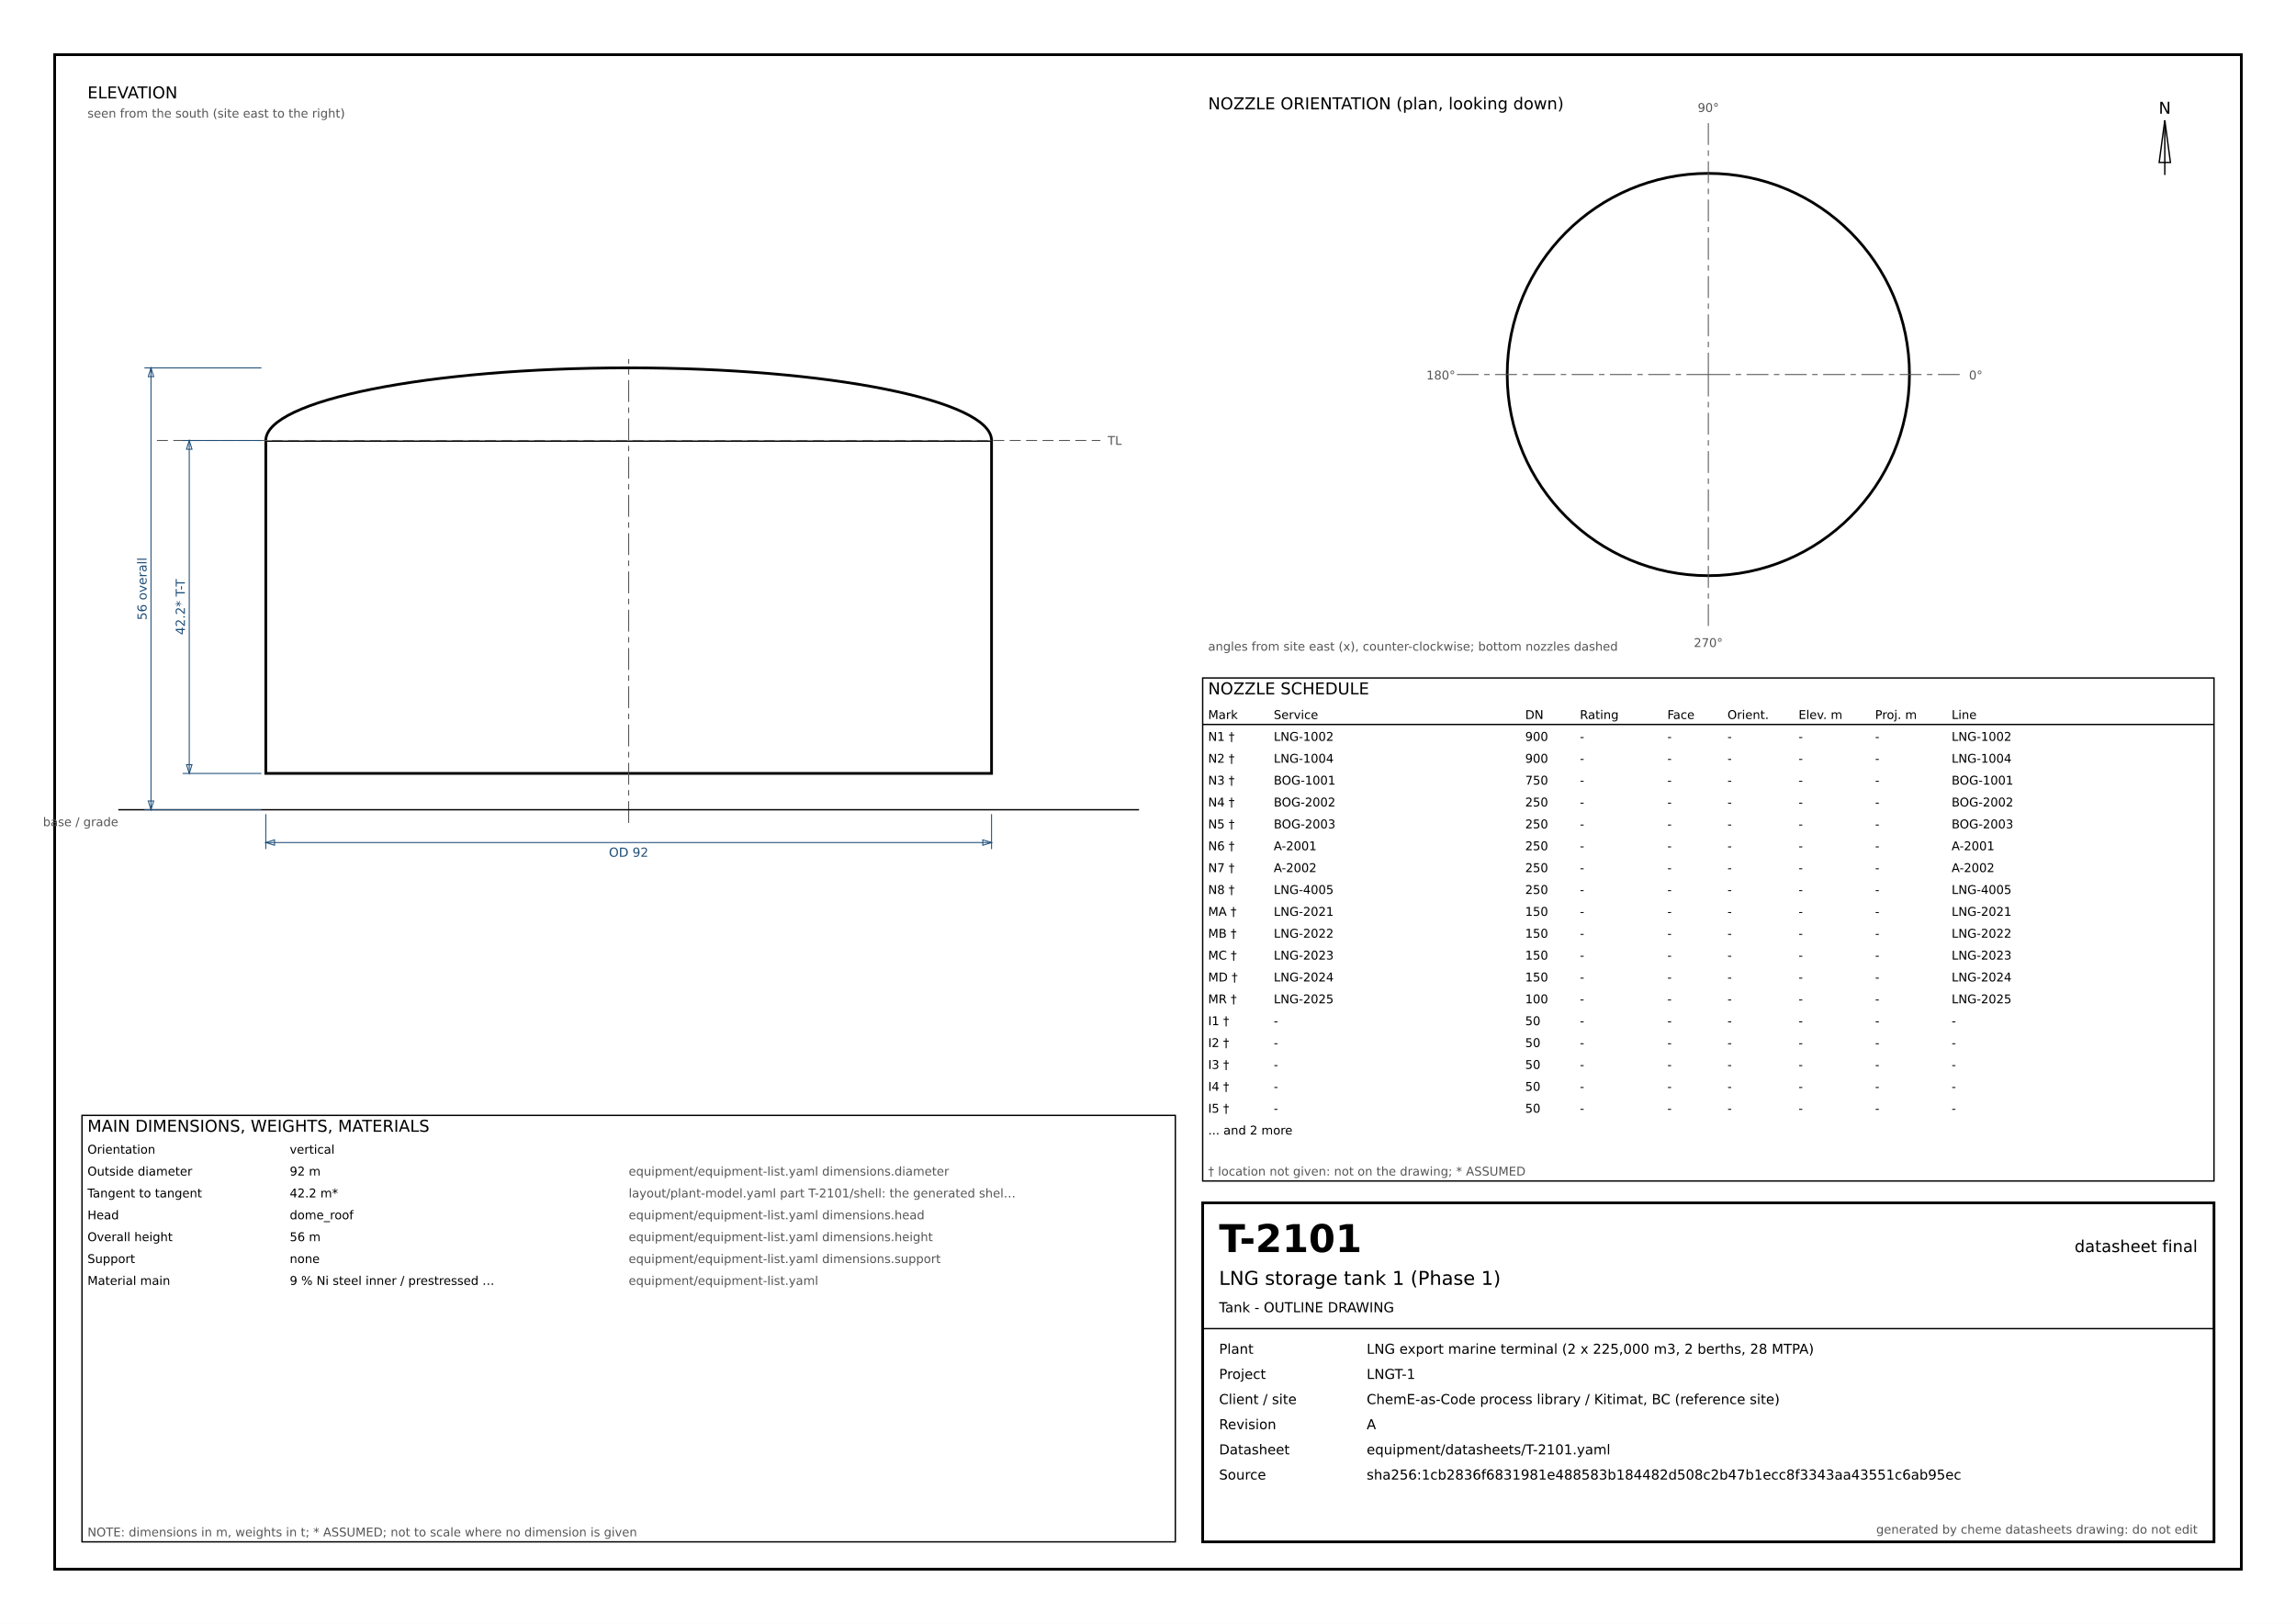
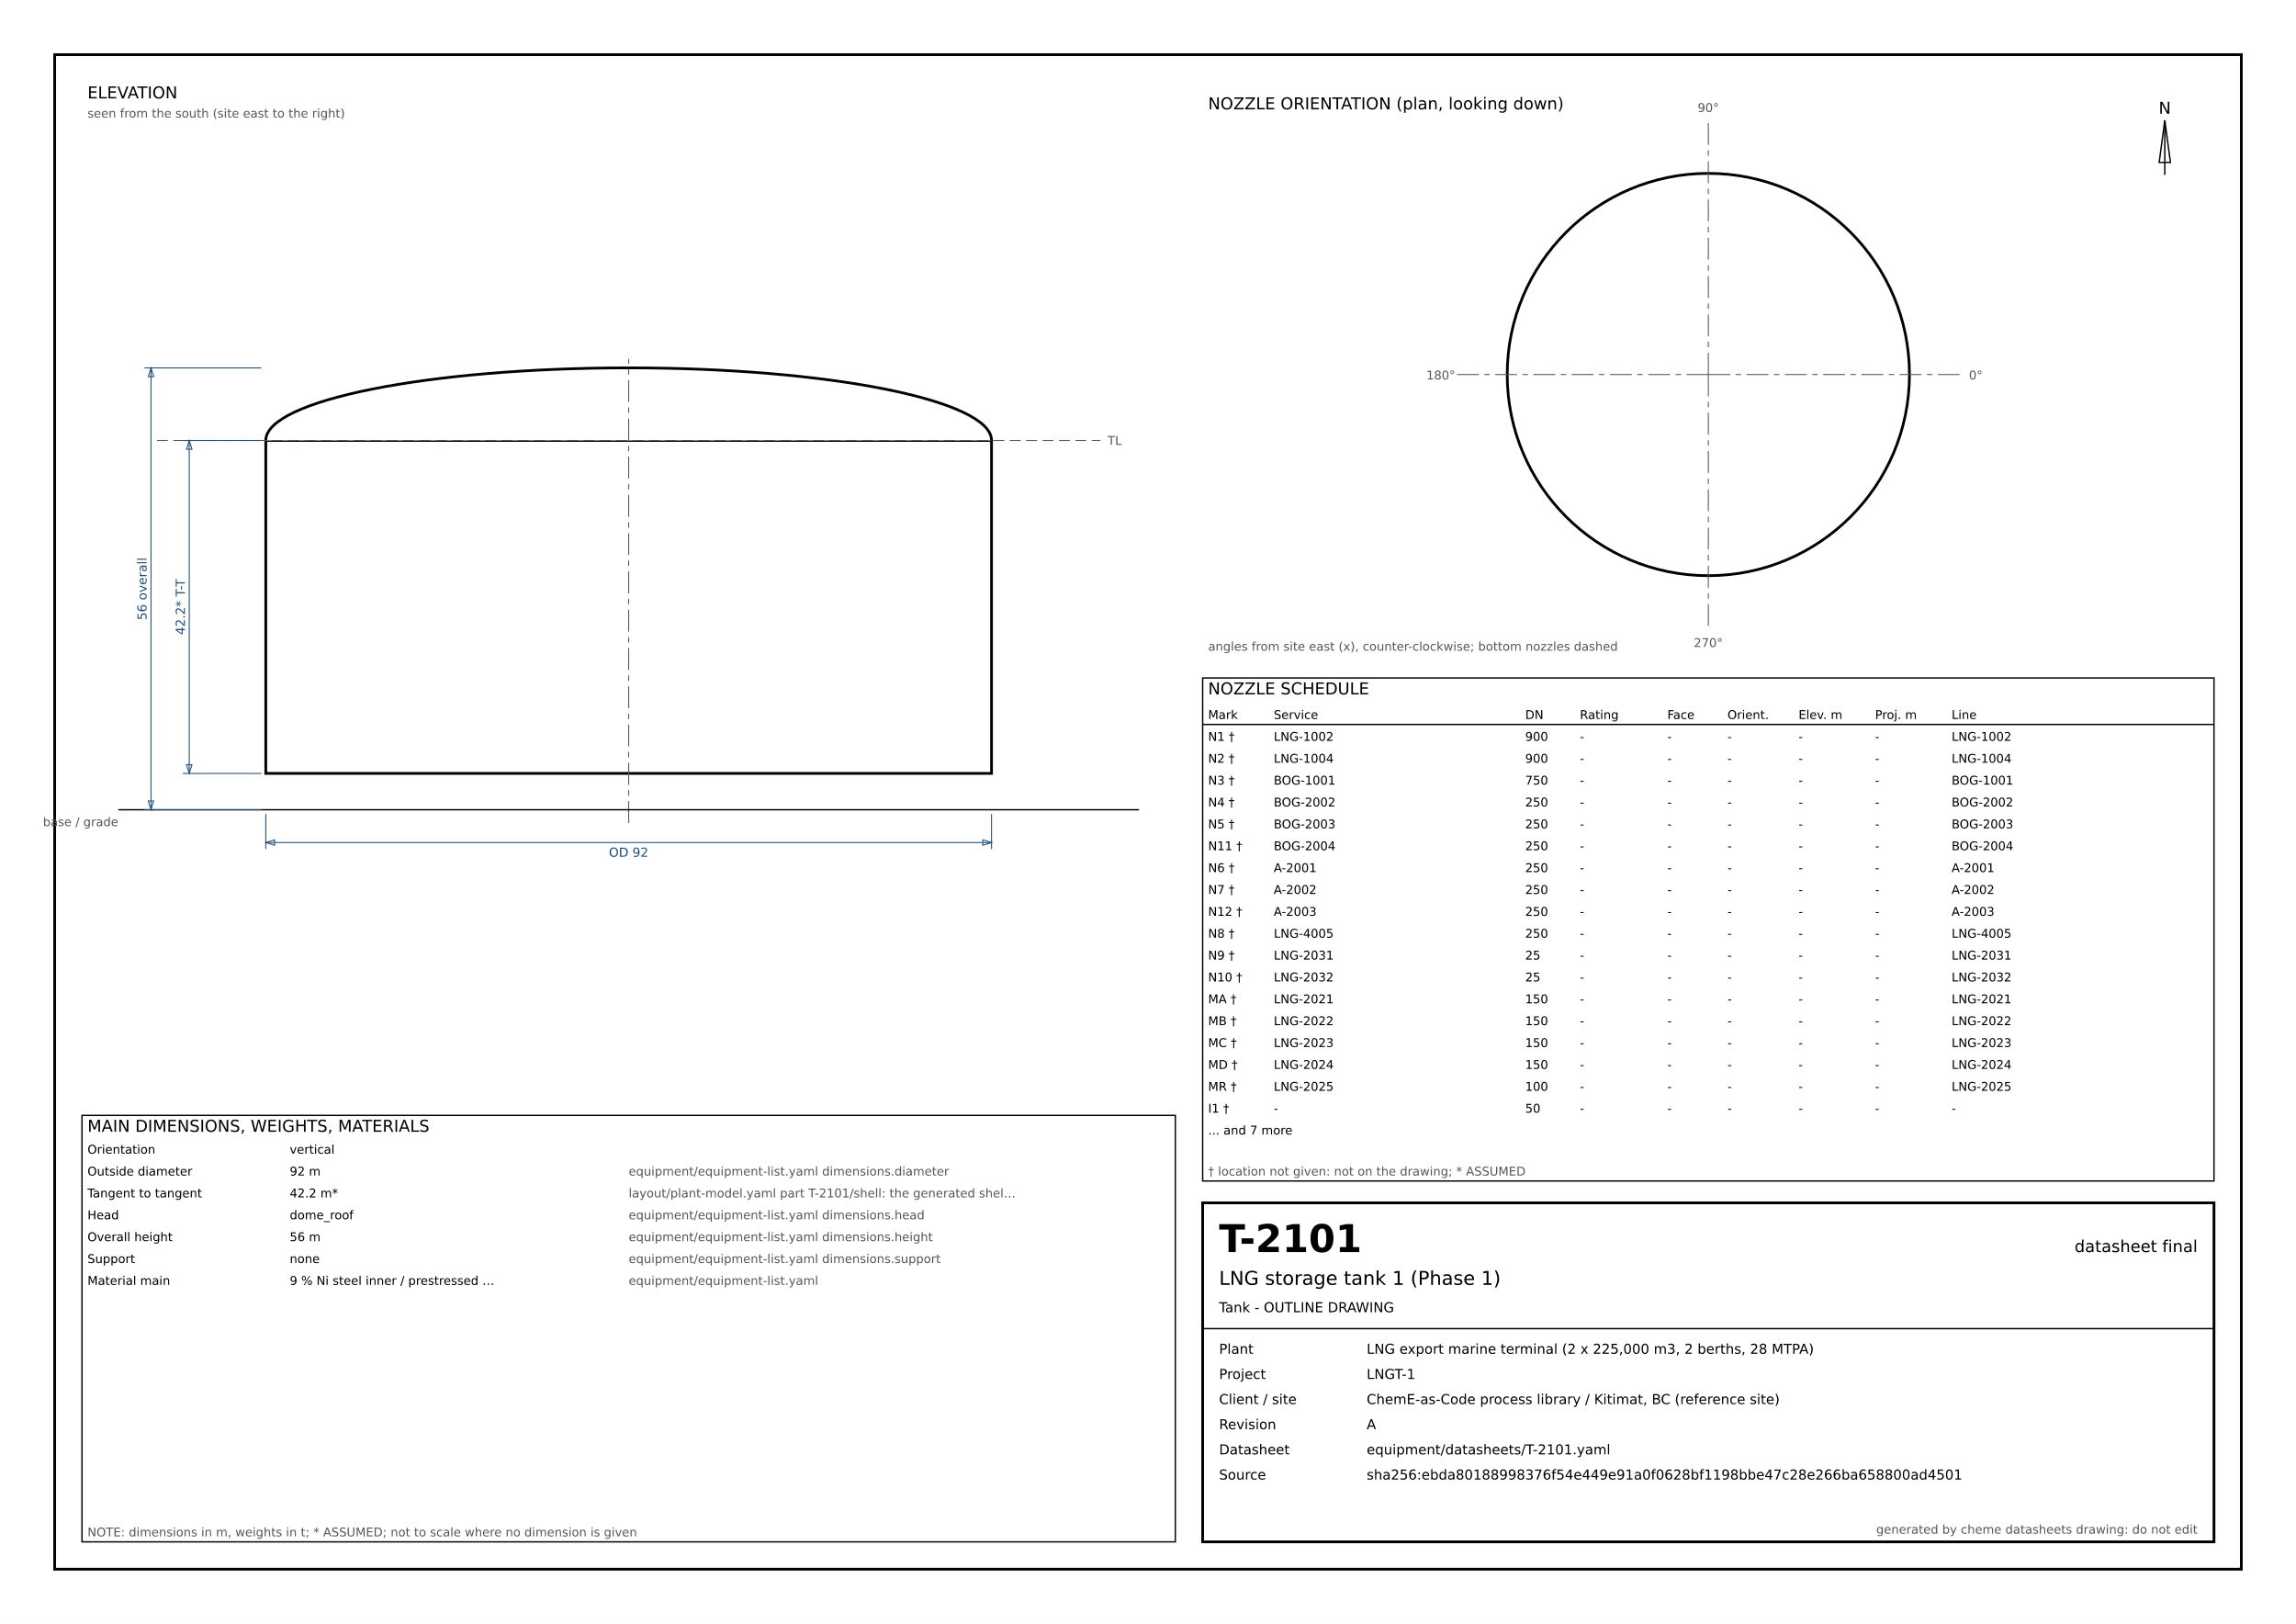
<svg xmlns="http://www.w3.org/2000/svg" width="420mm" height="297mm" viewBox="0 0 420 297">
  <style>
.frame{fill:none;stroke:#000;stroke-width:0.5}
.thin{fill:none;stroke:#000;stroke-width:0.25}
.outline{fill:#fff;stroke:#000;stroke-width:0.5}
.hidden{fill:none;stroke:#000;stroke-width:0.25;stroke-dasharray:1.5 1}
.centre{fill:none;stroke:#555;stroke-width:0.18;stroke-dasharray:4 1 1 1}
.tl{fill:none;stroke:#555;stroke-width:0.18;stroke-dasharray:2 1}
.dim{fill:none;stroke:#1f4e79;stroke-width:0.18}
.nozzle{fill:#fff;stroke:#b71c1c;stroke-width:0.35}
.section{fill:none;stroke:#2e7d32;stroke-width:0.25;stroke-dasharray:2 1}
text{font-family:'DejaVu Sans',Arial,Helvetica,sans-serif;fill:#000}
.t2{font-size:2.2px}.t25{font-size:2.5px}.t3{font-size:3px}.t35{font-size:3.5px}
.t5{font-size:5px;font-weight:bold}.t7{font-size:7px;font-weight:bold}
.dimt{font-size:2.3px;fill:#1f4e79}.nt{font-size:2.3px;fill:#b71c1c}
.note{font-size:2.2px;fill:#555}
.draft{font-size:40px;font-weight:bold;fill:#c62828;fill-opacity:0.12}
</style>
  <rect x="0" y="0" width="420" height="297" fill="#fff" />
  <rect x="10" y="10" width="400" height="277" class="frame" />
  <text x="16" y="18" class="t3" text-anchor="start">ELEVATION</text>
  <rect x="48.62" y="80.56" width="132.76" height="60.89" class="outline" />
  <path d="M48.62,80.56 A66.38,13.28 0 0 1 181.38,80.56" class="outline" />
  <line x1="28.71" y1="80.56" x2="201.29" y2="80.56" class="tl" />
  <text x="202.62" y="81.36" class="note" text-anchor="start">TL</text>
  <line x1="115" y1="150.52" x2="115" y2="65.67" class="centre" />
  <line x1="21.64" y1="148.1" x2="208.36" y2="148.1" class="thin" />
  <text x="21.64" y="151.1" class="note" text-anchor="end">base / grade</text>
  <line x1="47.82" y1="148.1" x2="26.42" y2="148.1" class="dim" />
  <line x1="47.82" y1="67.29" x2="26.42" y2="67.29" class="dim" />
  <line x1="27.62" y1="148.1" x2="27.62" y2="67.29" class="dim" />
  <path d="M27.62,148.1 l0.5,-1.6 l-1,0 z" class="dim" />
  <path d="M27.62,67.29 l0.5,1.6 l-1,0 z" class="dim" />
  <text x="26.82" y="107.69" class="dimt" text-anchor="middle" transform="rotate(-90 26.82 107.69)">56 overall</text>
  <line x1="47.82" y1="141.46" x2="33.42" y2="141.46" class="dim" />
  <line x1="47.82" y1="80.56" x2="33.42" y2="80.56" class="dim" />
  <line x1="34.62" y1="141.46" x2="34.62" y2="80.56" class="dim" />
  <path d="M34.62,141.46 l0.5,-1.6 l-1,0 z" class="dim" />
  <path d="M34.62,80.56 l0.5,1.6 l-1,0 z" class="dim" />
  <text x="33.82" y="111.01" class="dimt" text-anchor="middle" transform="rotate(-90 33.82 111.01)">42.2* T-T</text>
  <line x1="48.62" y1="148.9" x2="48.62" y2="155.3" class="dim" />
  <line x1="181.38" y1="148.9" x2="181.38" y2="155.3" class="dim" />
  <line x1="48.62" y1="154.1" x2="181.38" y2="154.1" class="dim" />
  <path d="M48.62,154.1 l1.6,0.5 l0,-1 z" class="dim" />
  <path d="M181.38,154.1 l-1.6,0.5 l0,-1 z" class="dim" />
  <text x="115" y="156.7" class="dimt" text-anchor="middle">OD 92</text>
  <circle cx="312.5" cy="68.5" r="36.79" class="outline" />
  <line x1="312.5" y1="68.5" x2="358.48" y2="68.5" class="centre" />
  <line x1="312.5" y1="68.5" x2="312.5" y2="22.52" class="centre" />
  <line x1="312.5" y1="68.5" x2="266.52" y2="68.5" class="centre" />
  <line x1="312.5" y1="68.5" x2="312.5" y2="114.48" class="centre" />
  <text x="361.43" y="69.4" class="note" text-anchor="middle">0°</text>
  <text x="312.5" y="20.47" class="note" text-anchor="middle">90°</text>
  <text x="263.57" y="69.4" class="note" text-anchor="middle">180°</text>
  <text x="312.5" y="118.33" class="note" text-anchor="middle">270°</text>
  <line x1="396" y1="32" x2="396" y2="22" class="thin" />
  <path d="M396,22 L394.97,29.71 L397.03,29.71 z" class="thin" />
  <text x="396" y="20.8" class="t3" text-anchor="middle">N</text>
  <text x="221" y="20" class="t3" text-anchor="start">NOZZLE ORIENTATION (plan, looking down)</text>
  <text x="221" y="119" class="note" text-anchor="start">angles from site east (x), counter-clockwise; bottom nozzles dashed</text>
  <text x="16" y="21.5" class="note" text-anchor="start">seen from the south (site east to the right)</text>
  <text x="221" y="127" class="t3" text-anchor="start">NOZZLE SCHEDULE</text>
  <text x="221" y="131.5" class="t2" text-anchor="start">Mark</text>
  <text x="233" y="131.5" class="t2" text-anchor="start">Service</text>
  <text x="279" y="131.5" class="t2" text-anchor="start">DN</text>
  <text x="289" y="131.5" class="t2" text-anchor="start">Rating</text>
  <text x="305" y="131.5" class="t2" text-anchor="start">Face</text>
  <text x="316" y="131.5" class="t2" text-anchor="start">Orient.</text>
  <text x="329" y="131.5" class="t2" text-anchor="start">Elev. m</text>
  <text x="343" y="131.5" class="t2" text-anchor="start">Proj. m</text>
  <text x="357" y="131.5" class="t2" text-anchor="start">Line</text>
  <line x1="220" y1="132.5" x2="405" y2="132.5" class="thin" />
  <text x="221" y="135.5" class="t2" text-anchor="start">N1 †</text>
  <text x="233" y="135.5" class="t2" text-anchor="start">LNG-1002</text>
  <text x="279" y="135.5" class="t2" text-anchor="start">900</text>
  <text x="289" y="135.5" class="t2" text-anchor="start">-</text>
  <text x="305" y="135.5" class="t2" text-anchor="start">-</text>
  <text x="316" y="135.5" class="t2" text-anchor="start">-</text>
  <text x="329" y="135.5" class="t2" text-anchor="start">-</text>
  <text x="343" y="135.5" class="t2" text-anchor="start">-</text>
  <text x="357" y="135.5" class="t2" text-anchor="start">LNG-1002</text>
  <text x="221" y="139.5" class="t2" text-anchor="start">N2 †</text>
  <text x="233" y="139.5" class="t2" text-anchor="start">LNG-1004</text>
  <text x="279" y="139.5" class="t2" text-anchor="start">900</text>
  <text x="289" y="139.5" class="t2" text-anchor="start">-</text>
  <text x="305" y="139.5" class="t2" text-anchor="start">-</text>
  <text x="316" y="139.5" class="t2" text-anchor="start">-</text>
  <text x="329" y="139.5" class="t2" text-anchor="start">-</text>
  <text x="343" y="139.5" class="t2" text-anchor="start">-</text>
  <text x="357" y="139.5" class="t2" text-anchor="start">LNG-1004</text>
  <text x="221" y="143.5" class="t2" text-anchor="start">N3 †</text>
  <text x="233" y="143.5" class="t2" text-anchor="start">BOG-1001</text>
  <text x="279" y="143.5" class="t2" text-anchor="start">750</text>
  <text x="289" y="143.5" class="t2" text-anchor="start">-</text>
  <text x="305" y="143.5" class="t2" text-anchor="start">-</text>
  <text x="316" y="143.5" class="t2" text-anchor="start">-</text>
  <text x="329" y="143.5" class="t2" text-anchor="start">-</text>
  <text x="343" y="143.5" class="t2" text-anchor="start">-</text>
  <text x="357" y="143.5" class="t2" text-anchor="start">BOG-1001</text>
  <text x="221" y="147.5" class="t2" text-anchor="start">N4 †</text>
  <text x="233" y="147.5" class="t2" text-anchor="start">BOG-2002</text>
  <text x="279" y="147.5" class="t2" text-anchor="start">250</text>
  <text x="289" y="147.5" class="t2" text-anchor="start">-</text>
  <text x="305" y="147.5" class="t2" text-anchor="start">-</text>
  <text x="316" y="147.5" class="t2" text-anchor="start">-</text>
  <text x="329" y="147.5" class="t2" text-anchor="start">-</text>
  <text x="343" y="147.5" class="t2" text-anchor="start">-</text>
  <text x="357" y="147.5" class="t2" text-anchor="start">BOG-2002</text>
  <text x="221" y="151.5" class="t2" text-anchor="start">N5 †</text>
  <text x="233" y="151.5" class="t2" text-anchor="start">BOG-2003</text>
  <text x="279" y="151.5" class="t2" text-anchor="start">250</text>
  <text x="289" y="151.5" class="t2" text-anchor="start">-</text>
  <text x="305" y="151.5" class="t2" text-anchor="start">-</text>
  <text x="316" y="151.5" class="t2" text-anchor="start">-</text>
  <text x="329" y="151.5" class="t2" text-anchor="start">-</text>
  <text x="343" y="151.5" class="t2" text-anchor="start">-</text>
  <text x="357" y="151.5" class="t2" text-anchor="start">BOG-2003</text>
-   <text x="221" y="155.5" class="t2" text-anchor="start">N6 †</text>
-   <text x="233" y="155.5" class="t2" text-anchor="start">A-2001</text>
+   <text x="221" y="155.5" class="t2" text-anchor="start">N11 †</text>
+   <text x="233" y="155.5" class="t2" text-anchor="start">BOG-2004</text>
  <text x="279" y="155.5" class="t2" text-anchor="start">250</text>
  <text x="289" y="155.5" class="t2" text-anchor="start">-</text>
  <text x="305" y="155.5" class="t2" text-anchor="start">-</text>
  <text x="316" y="155.5" class="t2" text-anchor="start">-</text>
  <text x="329" y="155.5" class="t2" text-anchor="start">-</text>
  <text x="343" y="155.5" class="t2" text-anchor="start">-</text>
-   <text x="357" y="155.5" class="t2" text-anchor="start">A-2001</text>
-   <text x="221" y="159.5" class="t2" text-anchor="start">N7 †</text>
-   <text x="233" y="159.5" class="t2" text-anchor="start">A-2002</text>
+   <text x="357" y="155.5" class="t2" text-anchor="start">BOG-2004</text>
+   <text x="221" y="159.5" class="t2" text-anchor="start">N6 †</text>
+   <text x="233" y="159.5" class="t2" text-anchor="start">A-2001</text>
  <text x="279" y="159.5" class="t2" text-anchor="start">250</text>
  <text x="289" y="159.5" class="t2" text-anchor="start">-</text>
  <text x="305" y="159.5" class="t2" text-anchor="start">-</text>
  <text x="316" y="159.5" class="t2" text-anchor="start">-</text>
  <text x="329" y="159.5" class="t2" text-anchor="start">-</text>
  <text x="343" y="159.5" class="t2" text-anchor="start">-</text>
-   <text x="357" y="159.5" class="t2" text-anchor="start">A-2002</text>
-   <text x="221" y="163.5" class="t2" text-anchor="start">N8 †</text>
-   <text x="233" y="163.5" class="t2" text-anchor="start">LNG-4005</text>
+   <text x="357" y="159.5" class="t2" text-anchor="start">A-2001</text>
+   <text x="221" y="163.5" class="t2" text-anchor="start">N7 †</text>
+   <text x="233" y="163.5" class="t2" text-anchor="start">A-2002</text>
  <text x="279" y="163.5" class="t2" text-anchor="start">250</text>
  <text x="289" y="163.5" class="t2" text-anchor="start">-</text>
  <text x="305" y="163.5" class="t2" text-anchor="start">-</text>
  <text x="316" y="163.5" class="t2" text-anchor="start">-</text>
  <text x="329" y="163.5" class="t2" text-anchor="start">-</text>
  <text x="343" y="163.5" class="t2" text-anchor="start">-</text>
-   <text x="357" y="163.5" class="t2" text-anchor="start">LNG-4005</text>
-   <text x="221" y="167.5" class="t2" text-anchor="start">MA †</text>
-   <text x="233" y="167.5" class="t2" text-anchor="start">LNG-2021</text>
-   <text x="279" y="167.5" class="t2" text-anchor="start">150</text>
+   <text x="357" y="163.5" class="t2" text-anchor="start">A-2002</text>
+   <text x="221" y="167.5" class="t2" text-anchor="start">N12 †</text>
+   <text x="233" y="167.5" class="t2" text-anchor="start">A-2003</text>
+   <text x="279" y="167.5" class="t2" text-anchor="start">250</text>
  <text x="289" y="167.5" class="t2" text-anchor="start">-</text>
  <text x="305" y="167.5" class="t2" text-anchor="start">-</text>
  <text x="316" y="167.5" class="t2" text-anchor="start">-</text>
  <text x="329" y="167.5" class="t2" text-anchor="start">-</text>
  <text x="343" y="167.5" class="t2" text-anchor="start">-</text>
-   <text x="357" y="167.5" class="t2" text-anchor="start">LNG-2021</text>
-   <text x="221" y="171.5" class="t2" text-anchor="start">MB †</text>
-   <text x="233" y="171.5" class="t2" text-anchor="start">LNG-2022</text>
-   <text x="279" y="171.5" class="t2" text-anchor="start">150</text>
+   <text x="357" y="167.5" class="t2" text-anchor="start">A-2003</text>
+   <text x="221" y="171.5" class="t2" text-anchor="start">N8 †</text>
+   <text x="233" y="171.5" class="t2" text-anchor="start">LNG-4005</text>
+   <text x="279" y="171.5" class="t2" text-anchor="start">250</text>
  <text x="289" y="171.5" class="t2" text-anchor="start">-</text>
  <text x="305" y="171.5" class="t2" text-anchor="start">-</text>
  <text x="316" y="171.5" class="t2" text-anchor="start">-</text>
  <text x="329" y="171.5" class="t2" text-anchor="start">-</text>
  <text x="343" y="171.5" class="t2" text-anchor="start">-</text>
-   <text x="357" y="171.5" class="t2" text-anchor="start">LNG-2022</text>
-   <text x="221" y="175.5" class="t2" text-anchor="start">MC †</text>
-   <text x="233" y="175.5" class="t2" text-anchor="start">LNG-2023</text>
-   <text x="279" y="175.5" class="t2" text-anchor="start">150</text>
+   <text x="357" y="171.5" class="t2" text-anchor="start">LNG-4005</text>
+   <text x="221" y="175.5" class="t2" text-anchor="start">N9 †</text>
+   <text x="233" y="175.5" class="t2" text-anchor="start">LNG-2031</text>
+   <text x="279" y="175.5" class="t2" text-anchor="start">25</text>
  <text x="289" y="175.5" class="t2" text-anchor="start">-</text>
  <text x="305" y="175.5" class="t2" text-anchor="start">-</text>
  <text x="316" y="175.5" class="t2" text-anchor="start">-</text>
  <text x="329" y="175.5" class="t2" text-anchor="start">-</text>
  <text x="343" y="175.5" class="t2" text-anchor="start">-</text>
-   <text x="357" y="175.5" class="t2" text-anchor="start">LNG-2023</text>
-   <text x="221" y="179.5" class="t2" text-anchor="start">MD †</text>
-   <text x="233" y="179.5" class="t2" text-anchor="start">LNG-2024</text>
-   <text x="279" y="179.5" class="t2" text-anchor="start">150</text>
+   <text x="357" y="175.5" class="t2" text-anchor="start">LNG-2031</text>
+   <text x="221" y="179.5" class="t2" text-anchor="start">N10 †</text>
+   <text x="233" y="179.5" class="t2" text-anchor="start">LNG-2032</text>
+   <text x="279" y="179.5" class="t2" text-anchor="start">25</text>
  <text x="289" y="179.5" class="t2" text-anchor="start">-</text>
  <text x="305" y="179.5" class="t2" text-anchor="start">-</text>
  <text x="316" y="179.5" class="t2" text-anchor="start">-</text>
  <text x="329" y="179.5" class="t2" text-anchor="start">-</text>
  <text x="343" y="179.5" class="t2" text-anchor="start">-</text>
-   <text x="357" y="179.5" class="t2" text-anchor="start">LNG-2024</text>
-   <text x="221" y="183.5" class="t2" text-anchor="start">MR †</text>
-   <text x="233" y="183.5" class="t2" text-anchor="start">LNG-2025</text>
-   <text x="279" y="183.5" class="t2" text-anchor="start">100</text>
+   <text x="357" y="179.5" class="t2" text-anchor="start">LNG-2032</text>
+   <text x="221" y="183.5" class="t2" text-anchor="start">MA †</text>
+   <text x="233" y="183.5" class="t2" text-anchor="start">LNG-2021</text>
+   <text x="279" y="183.5" class="t2" text-anchor="start">150</text>
  <text x="289" y="183.5" class="t2" text-anchor="start">-</text>
  <text x="305" y="183.5" class="t2" text-anchor="start">-</text>
  <text x="316" y="183.5" class="t2" text-anchor="start">-</text>
  <text x="329" y="183.5" class="t2" text-anchor="start">-</text>
  <text x="343" y="183.5" class="t2" text-anchor="start">-</text>
-   <text x="357" y="183.5" class="t2" text-anchor="start">LNG-2025</text>
-   <text x="221" y="187.5" class="t2" text-anchor="start">I1 †</text>
-   <text x="233" y="187.5" class="t2" text-anchor="start">-</text>
-   <text x="279" y="187.5" class="t2" text-anchor="start">50</text>
+   <text x="357" y="183.5" class="t2" text-anchor="start">LNG-2021</text>
+   <text x="221" y="187.5" class="t2" text-anchor="start">MB †</text>
+   <text x="233" y="187.5" class="t2" text-anchor="start">LNG-2022</text>
+   <text x="279" y="187.5" class="t2" text-anchor="start">150</text>
  <text x="289" y="187.5" class="t2" text-anchor="start">-</text>
  <text x="305" y="187.5" class="t2" text-anchor="start">-</text>
  <text x="316" y="187.5" class="t2" text-anchor="start">-</text>
  <text x="329" y="187.5" class="t2" text-anchor="start">-</text>
  <text x="343" y="187.5" class="t2" text-anchor="start">-</text>
-   <text x="357" y="187.5" class="t2" text-anchor="start">-</text>
-   <text x="221" y="191.5" class="t2" text-anchor="start">I2 †</text>
-   <text x="233" y="191.5" class="t2" text-anchor="start">-</text>
-   <text x="279" y="191.5" class="t2" text-anchor="start">50</text>
+   <text x="357" y="187.5" class="t2" text-anchor="start">LNG-2022</text>
+   <text x="221" y="191.5" class="t2" text-anchor="start">MC †</text>
+   <text x="233" y="191.5" class="t2" text-anchor="start">LNG-2023</text>
+   <text x="279" y="191.5" class="t2" text-anchor="start">150</text>
  <text x="289" y="191.5" class="t2" text-anchor="start">-</text>
  <text x="305" y="191.5" class="t2" text-anchor="start">-</text>
  <text x="316" y="191.5" class="t2" text-anchor="start">-</text>
  <text x="329" y="191.5" class="t2" text-anchor="start">-</text>
  <text x="343" y="191.5" class="t2" text-anchor="start">-</text>
-   <text x="357" y="191.5" class="t2" text-anchor="start">-</text>
-   <text x="221" y="195.5" class="t2" text-anchor="start">I3 †</text>
-   <text x="233" y="195.5" class="t2" text-anchor="start">-</text>
-   <text x="279" y="195.5" class="t2" text-anchor="start">50</text>
+   <text x="357" y="191.5" class="t2" text-anchor="start">LNG-2023</text>
+   <text x="221" y="195.5" class="t2" text-anchor="start">MD †</text>
+   <text x="233" y="195.5" class="t2" text-anchor="start">LNG-2024</text>
+   <text x="279" y="195.5" class="t2" text-anchor="start">150</text>
  <text x="289" y="195.5" class="t2" text-anchor="start">-</text>
  <text x="305" y="195.5" class="t2" text-anchor="start">-</text>
  <text x="316" y="195.5" class="t2" text-anchor="start">-</text>
  <text x="329" y="195.5" class="t2" text-anchor="start">-</text>
  <text x="343" y="195.5" class="t2" text-anchor="start">-</text>
-   <text x="357" y="195.5" class="t2" text-anchor="start">-</text>
-   <text x="221" y="199.5" class="t2" text-anchor="start">I4 †</text>
-   <text x="233" y="199.5" class="t2" text-anchor="start">-</text>
-   <text x="279" y="199.5" class="t2" text-anchor="start">50</text>
+   <text x="357" y="195.5" class="t2" text-anchor="start">LNG-2024</text>
+   <text x="221" y="199.5" class="t2" text-anchor="start">MR †</text>
+   <text x="233" y="199.5" class="t2" text-anchor="start">LNG-2025</text>
+   <text x="279" y="199.5" class="t2" text-anchor="start">100</text>
  <text x="289" y="199.5" class="t2" text-anchor="start">-</text>
  <text x="305" y="199.5" class="t2" text-anchor="start">-</text>
  <text x="316" y="199.5" class="t2" text-anchor="start">-</text>
  <text x="329" y="199.5" class="t2" text-anchor="start">-</text>
  <text x="343" y="199.5" class="t2" text-anchor="start">-</text>
-   <text x="357" y="199.5" class="t2" text-anchor="start">-</text>
-   <text x="221" y="203.5" class="t2" text-anchor="start">I5 †</text>
+   <text x="357" y="199.5" class="t2" text-anchor="start">LNG-2025</text>
+   <text x="221" y="203.5" class="t2" text-anchor="start">I1 †</text>
  <text x="233" y="203.5" class="t2" text-anchor="start">-</text>
  <text x="279" y="203.5" class="t2" text-anchor="start">50</text>
  <text x="289" y="203.5" class="t2" text-anchor="start">-</text>
  <text x="305" y="203.5" class="t2" text-anchor="start">-</text>
  <text x="316" y="203.5" class="t2" text-anchor="start">-</text>
  <text x="329" y="203.5" class="t2" text-anchor="start">-</text>
  <text x="343" y="203.5" class="t2" text-anchor="start">-</text>
  <text x="357" y="203.5" class="t2" text-anchor="start">-</text>
-   <text x="221" y="207.5" class="t2" text-anchor="start">... and 2 more</text>
+   <text x="221" y="207.5" class="t2" text-anchor="start">... and 7 more</text>
  <text x="221" y="215" class="note" text-anchor="start">† location not given: not on the drawing; * ASSUMED</text>
  <rect x="220" y="124" width="185" height="92" class="thin" />
  <text x="16" y="207" class="t3" text-anchor="start">MAIN DIMENSIONS, WEIGHTS, MATERIALS</text>
  <text x="16" y="211" class="t2" text-anchor="start">Orientation</text>
  <text x="53" y="211" class="t2" text-anchor="start">vertical</text>
  <text x="115" y="211" class="note" text-anchor="start" />
  <text x="16" y="215" class="t2" text-anchor="start">Outside diameter</text>
  <text x="53" y="215" class="t2" text-anchor="start">92 m</text>
  <text x="115" y="215" class="note" text-anchor="start">equipment/equipment-list.yaml dimensions.diameter</text>
  <text x="16" y="219" class="t2" text-anchor="start">Tangent to tangent</text>
  <text x="53" y="219" class="t2" text-anchor="start">42.2 m*</text>
  <text x="115" y="219" class="note" text-anchor="start">layout/plant-model.yaml part T-2101/shell: the generated shel…</text>
  <text x="16" y="223" class="t2" text-anchor="start">Head</text>
  <text x="53" y="223" class="t2" text-anchor="start">dome_roof</text>
  <text x="115" y="223" class="note" text-anchor="start">equipment/equipment-list.yaml dimensions.head</text>
  <text x="16" y="227" class="t2" text-anchor="start">Overall height</text>
  <text x="53" y="227" class="t2" text-anchor="start">56 m</text>
  <text x="115" y="227" class="note" text-anchor="start">equipment/equipment-list.yaml dimensions.height</text>
  <text x="16" y="231" class="t2" text-anchor="start">Support</text>
  <text x="53" y="231" class="t2" text-anchor="start">none</text>
  <text x="115" y="231" class="note" text-anchor="start">equipment/equipment-list.yaml dimensions.support</text>
  <text x="16" y="235" class="t2" text-anchor="start">Material main</text>
  <text x="53" y="235" class="t2" text-anchor="start">9 % Ni steel inner / prestressed …</text>
  <text x="115" y="235" class="note" text-anchor="start">equipment/equipment-list.yaml</text>
  <text x="16" y="281" class="note" text-anchor="start">NOTE: dimensions in m, weights in t; * ASSUMED; not to scale where no dimension is given</text>
  <rect x="15" y="204" width="200" height="78" class="thin" />
  <rect x="220" y="220" width="185" height="62" class="frame" />
  <text x="223" y="229" class="t7" text-anchor="start">T-2101</text>
  <text x="223" y="235" class="t35" text-anchor="start">LNG storage tank 1 (Phase 1)</text>
  <text x="223" y="240" class="t25" text-anchor="start">Tank - OUTLINE DRAWING</text>
  <line x1="220" y1="243" x2="405" y2="243" class="thin" />
  <text x="223" y="247.6" class="t25" text-anchor="start">Plant</text>
  <text x="250" y="247.6" class="t25" text-anchor="start">LNG export marine terminal (2 x 225,000 m3, 2 berths, 28 MTPA)</text>
  <text x="223" y="252.2" class="t25" text-anchor="start">Project</text>
  <text x="250" y="252.2" class="t25" text-anchor="start">LNGT-1</text>
  <text x="223" y="256.8" class="t25" text-anchor="start">Client / site</text>
  <text x="250" y="256.8" class="t25" text-anchor="start">ChemE-as-Code process library / Kitimat, BC (reference site)</text>
  <text x="223" y="261.4" class="t25" text-anchor="start">Revision</text>
  <text x="250" y="261.4" class="t25" text-anchor="start">A</text>
  <text x="223" y="266" class="t25" text-anchor="start">Datasheet</text>
  <text x="250" y="266" class="t25" text-anchor="start">equipment/datasheets/T-2101.yaml</text>
  <text x="223" y="270.6" class="t25" text-anchor="start">Source</text>
-   <text x="250" y="270.6" class="t25" text-anchor="start">sha256:1cb2836f6831981e488583b184482d508c2b47b1ecc8f3343aa43551c6ab95ec</text>
+   <text x="250" y="270.6" class="t25" text-anchor="start">sha256:ebda80188998376f54e449e91a0f0628bf1198bbe47c28e266ba658800ad4501</text>
  <text x="402" y="229" class="t3" text-anchor="end">datasheet final</text>
  <text x="402" y="280.5" class="note" text-anchor="end">generated by cheme datasheets drawing: do not edit</text>
</svg>
